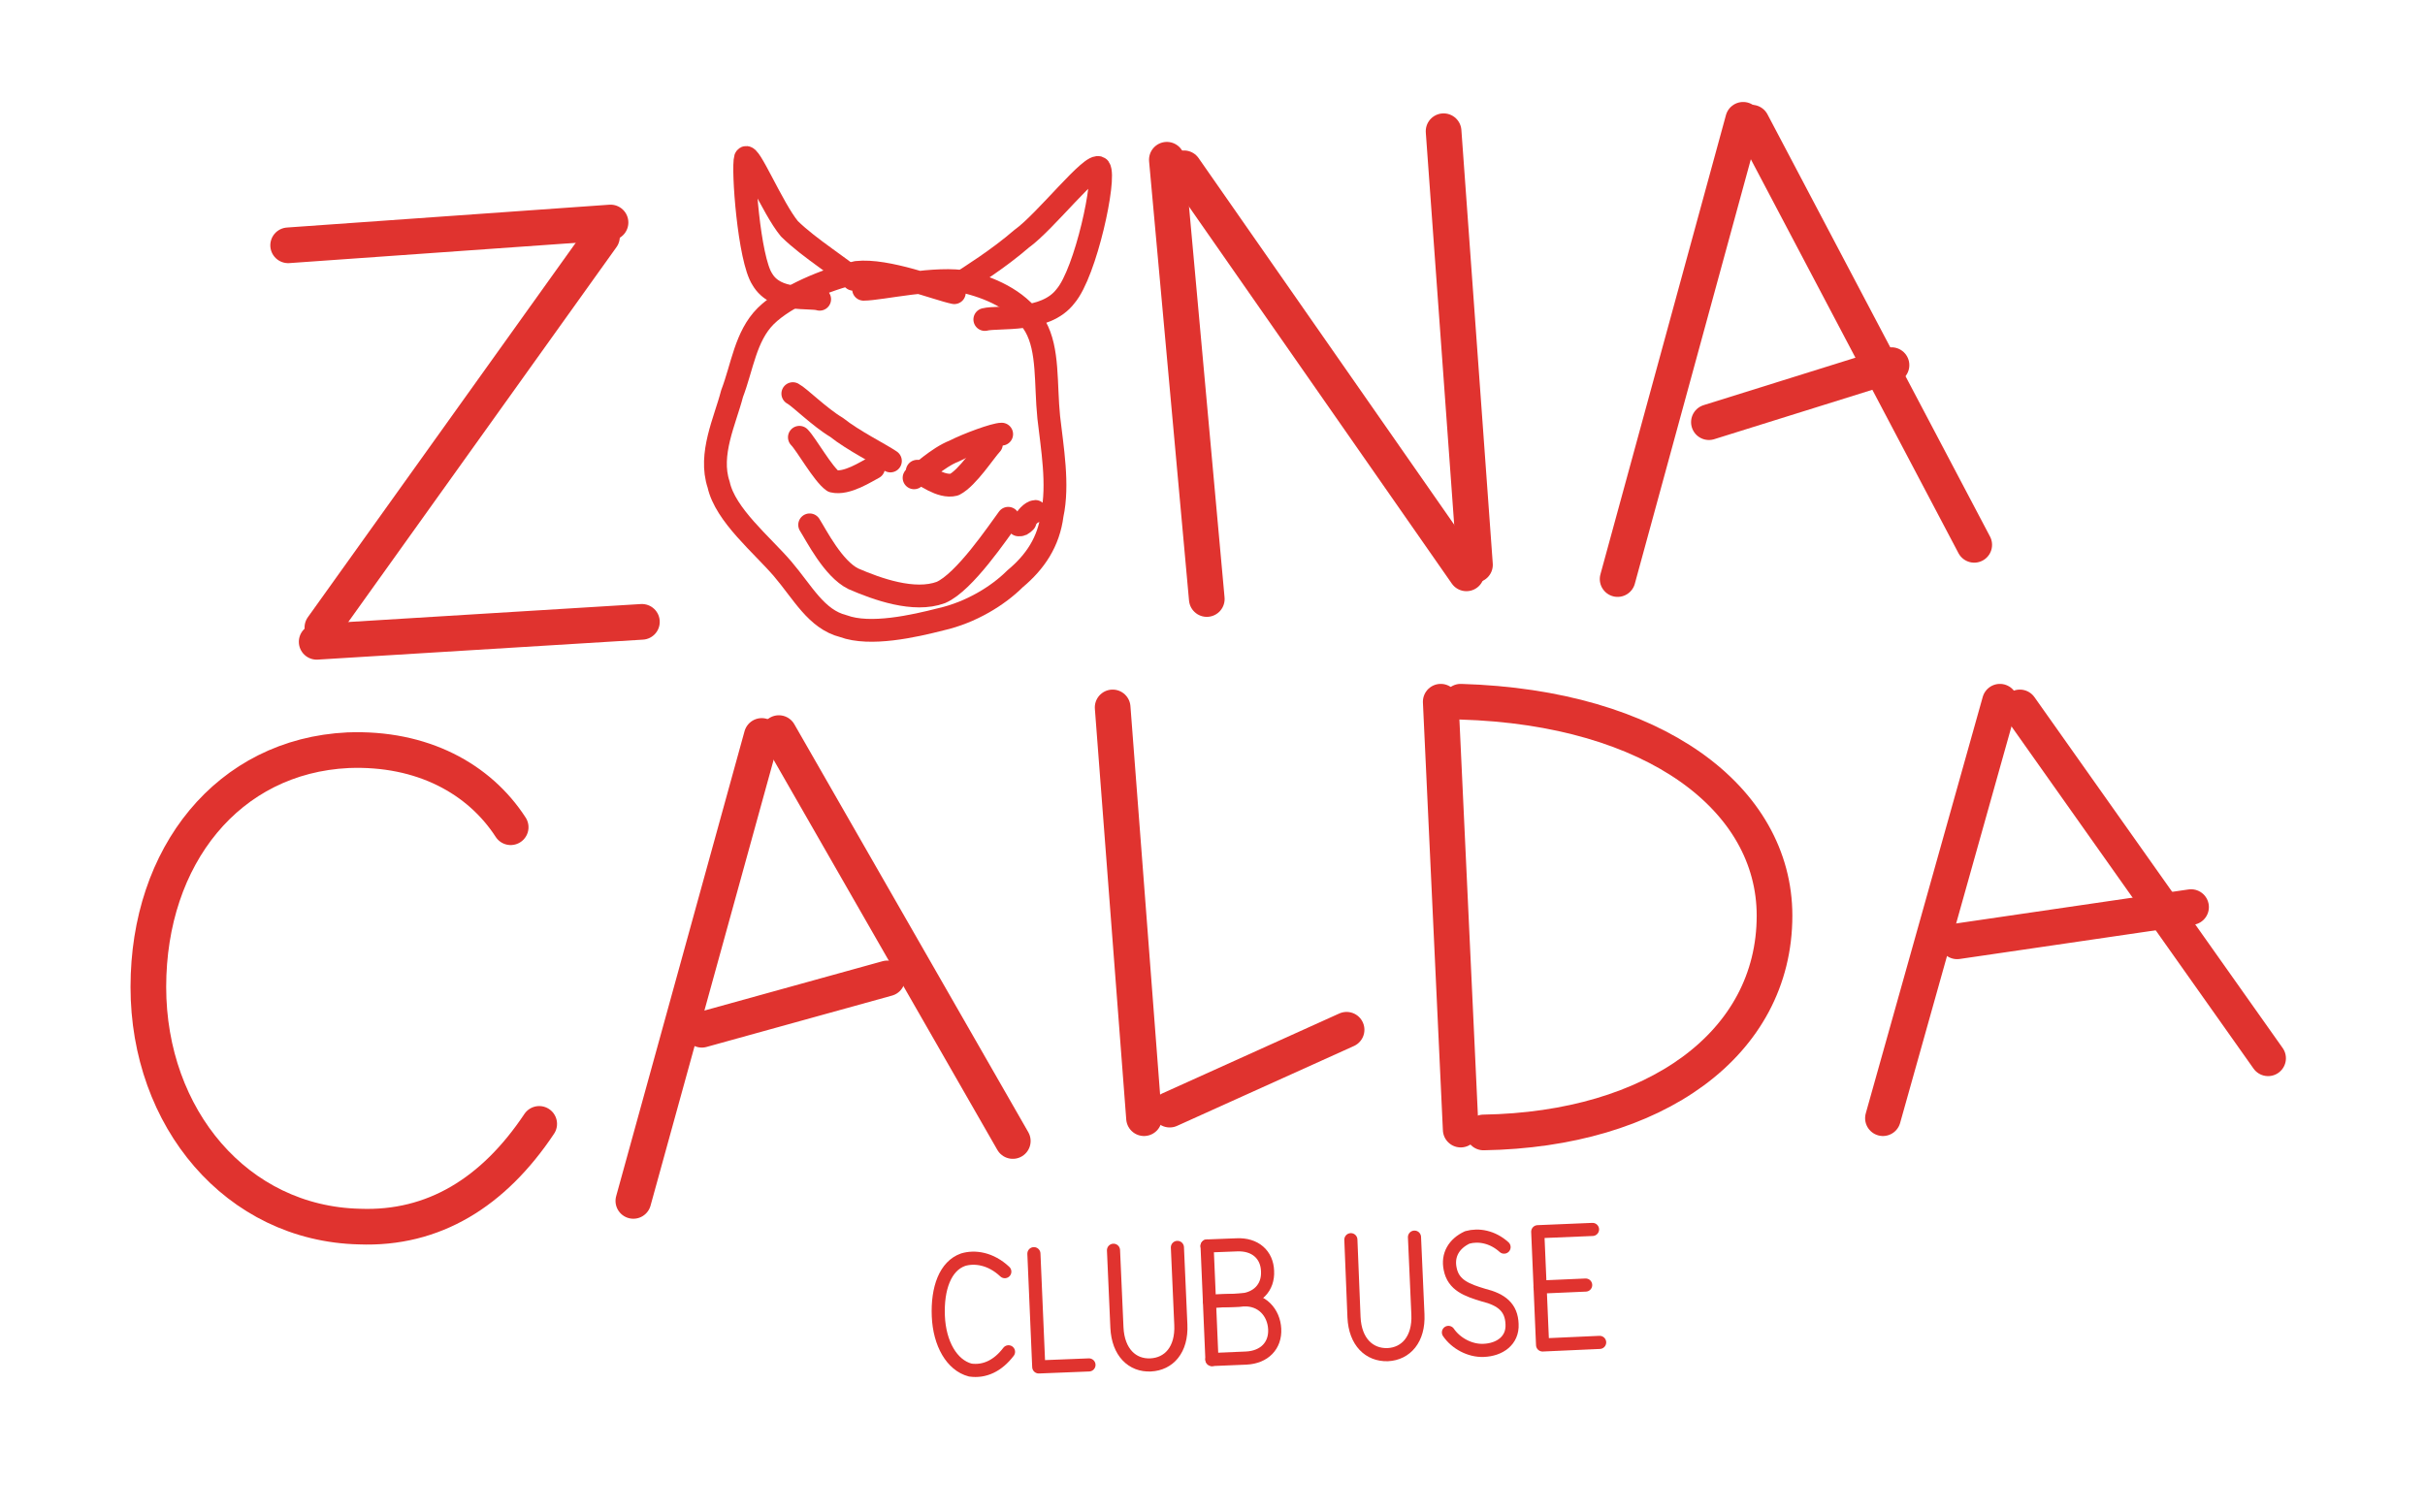
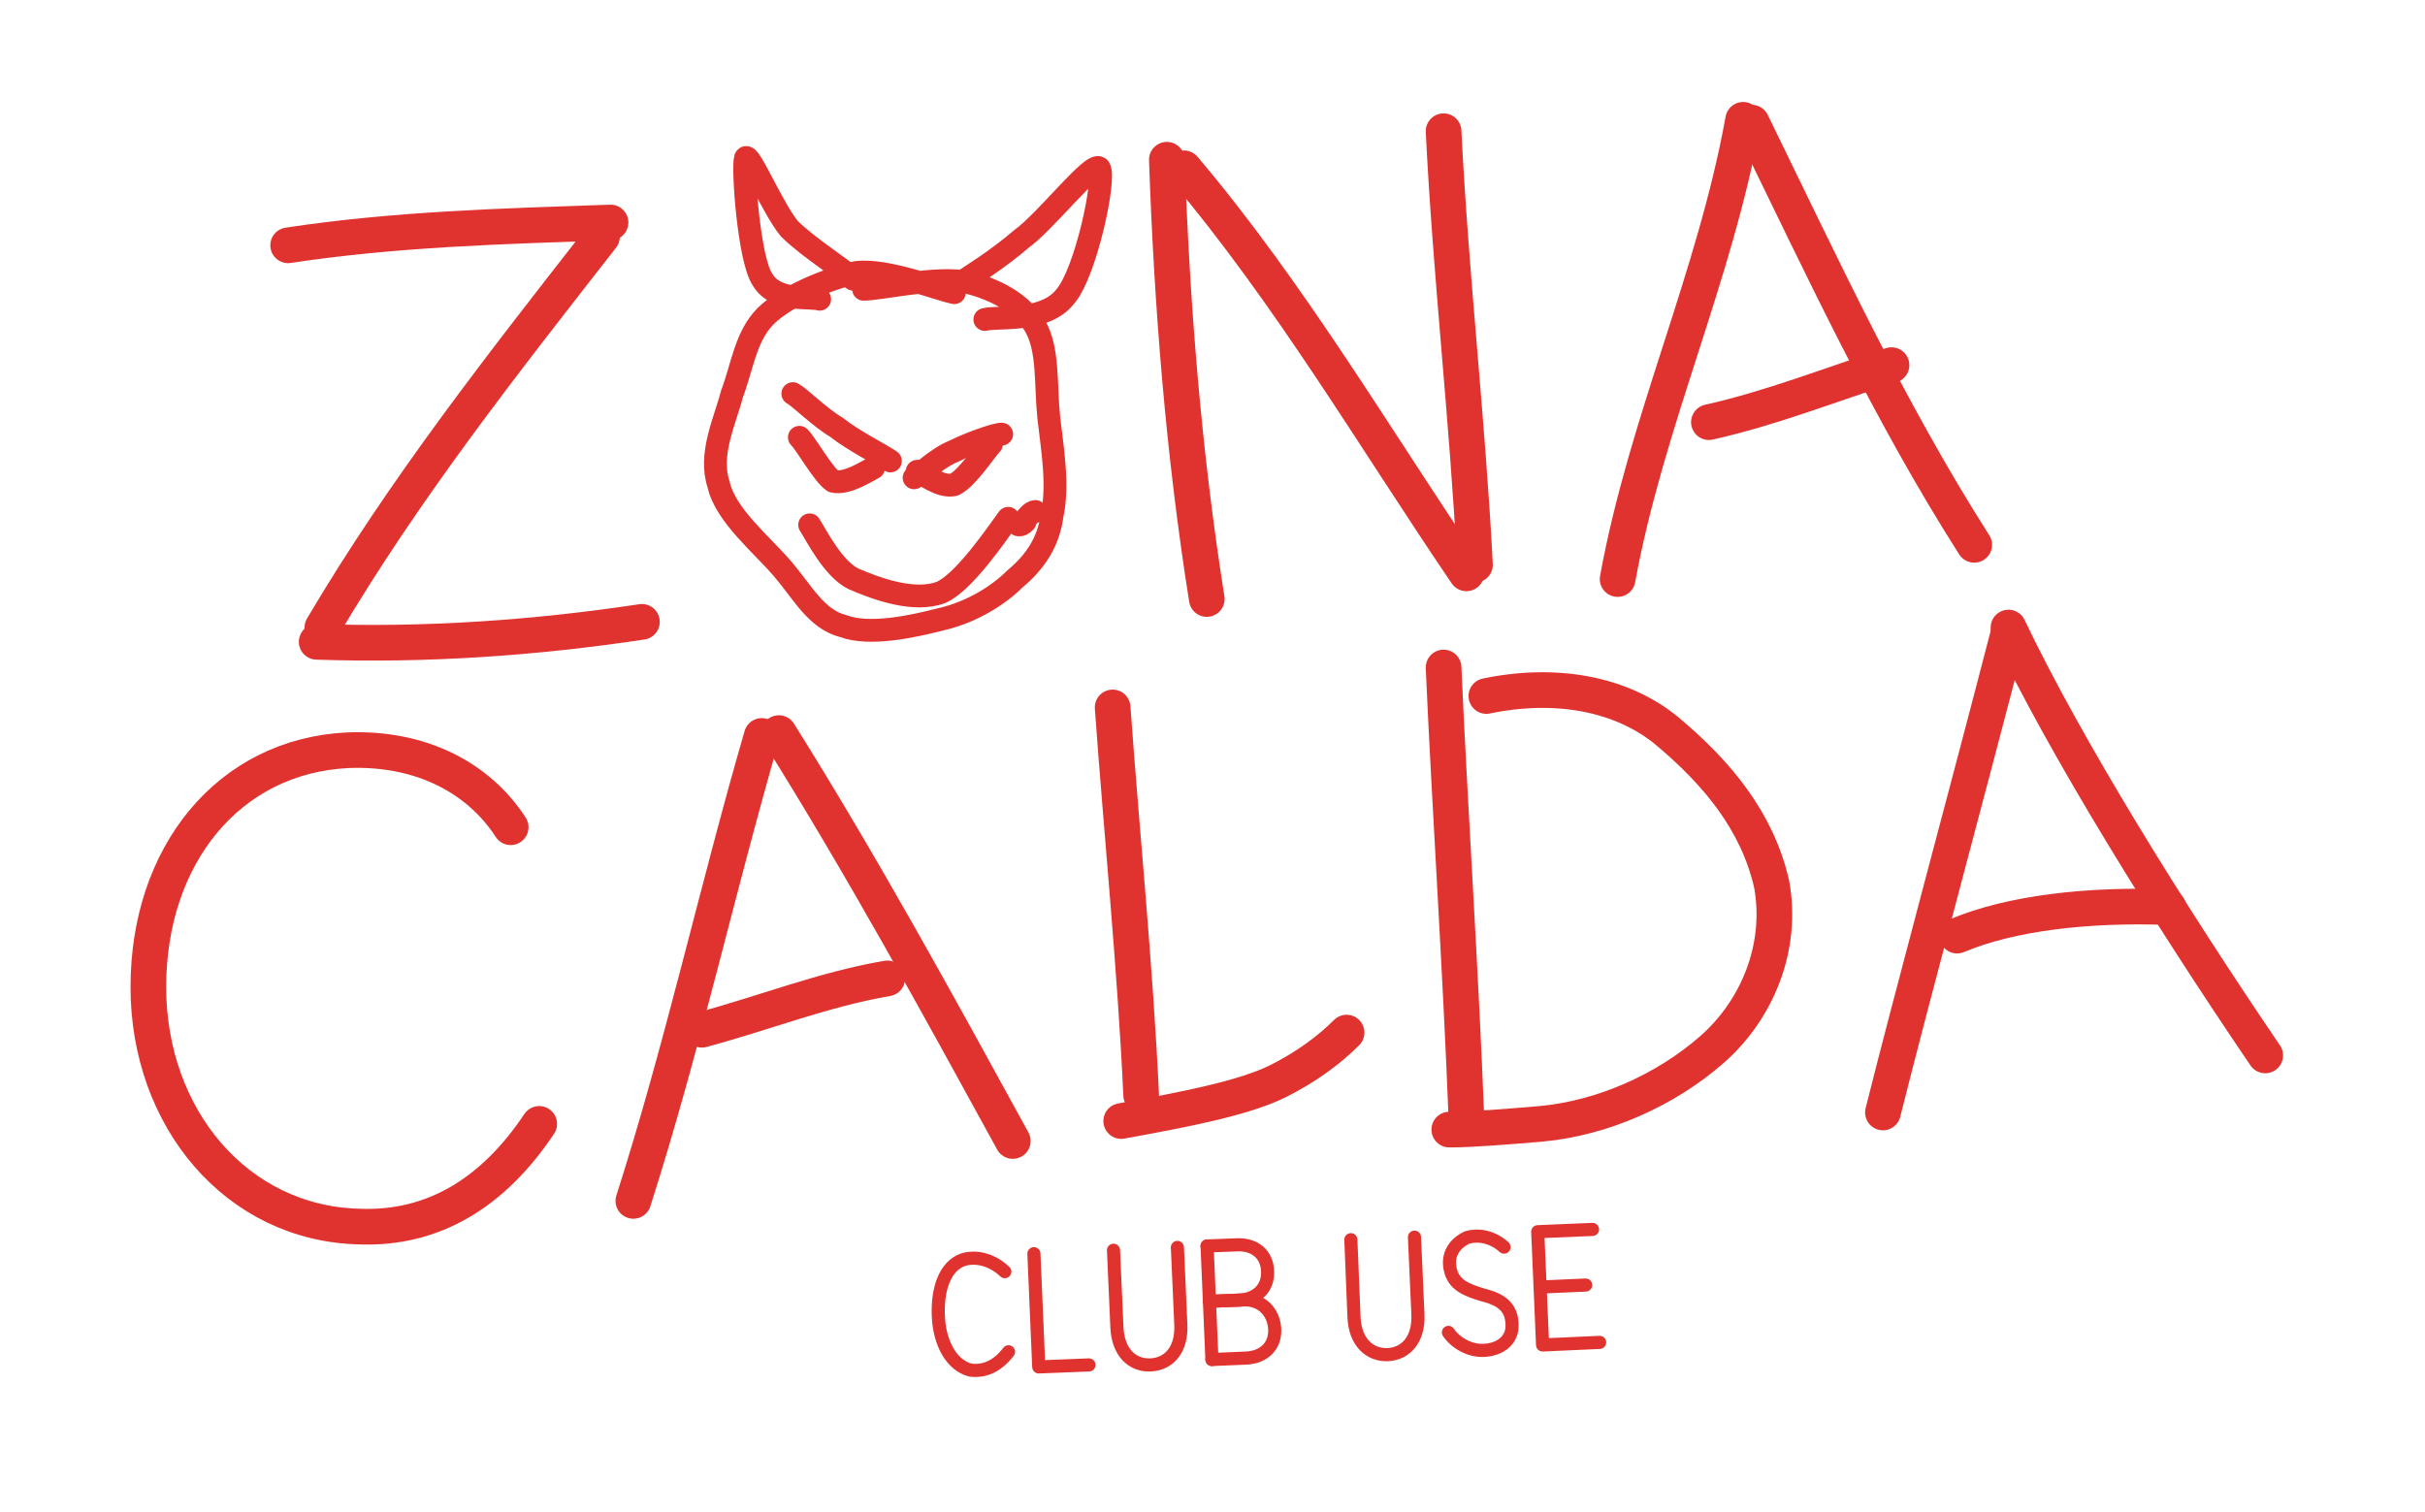
<svg xmlns="http://www.w3.org/2000/svg" viewBox="100 120 850 530" width="3400" height="2120" fill="none" stroke-linecap="round" stroke-linejoin="round">
  <g stroke="#e0332f" stroke-width="12.5">
-     <path d="M201 206L314 198" />
-     <path d="M311 203L213 340" />
-     <path d="M211 345L325 338" />
-     <path d="M509 176L523 330" />
-     <path d="M515 179L614 321" />
-     <path d="M606 166L617 318" />
-     <path d="M667 323L711 162" />
-     <path d="M714 163L792 311" />
-     <path d="M699 268L763 248" />
+     <path d="M201 206C238.5 200.3 276.2 199.3 314 198" />
+     <path d="M311 203C276.4 247.3 241.6 291.5 213 340" />
+     <path d="M211 345C249.2 346.3 287.2 343.7 325 338" />
+     <path d="M509 176C510.8 227.6 514.9 279 523 330" />
+     <path d="M515 179C552.4 223.3 581.6 273.3 614 321" />
+     <path d="M606 166C608.5 216.7 614.4 267.3 617 318" />
+     <path d="M667 323C677 268.1 701.1 217 711 162" />
+     <path d="M714 163C738.5 213.1 761.9 263.8 792 311" />
+     <path d="M699 268C720.9 263.1 741.7 254.8 763 248" />
    <path d="M279 410C268 393 248 382 222 383C180 385 152 420 152 466C152 512 183 549 226 550C252 551 273 538 289 514" />
-     <path d="M322 541L367 378" />
-     <path d="M373 377L455 520" />
-     <path d="M346 481L411 463" />
-     <path d="M490 368L501 512" />
-     <path d="M510 509L572 481" />
-     <path d="M605 366L612 516" />
-     <path d="M612 366C680 368 722 400 722 441C722 486 680 516 620 517" />
-     <path d="M760 512L801 366" />
-     <path d="M808 368L895 491" />
-     <path d="M786 450L868 438" />
+     <path d="M322 541C339.2 487.3 351.3 432.1 367 378" />
+     <path d="M373 377C402.2 423.6 428.6 471.8 455 520" />
+     <path d="M346 481C367.7 475.2 388.7 466.8 411 463" />
+     <path d="M490 368C493 410 498 460 500 504" />
+     <path d="M493 513C515 509 536 505 548 499C558 494 566 488 572 482" />
+     <path d="M606 354C608 400 612 460 614 512" />
+     <path d="M621 364C645 359 668 363 684 376C702 391 716 408 721 430C725 452 716 474 700 488C684 502 662 512 640 514C628 515 616 516 608 516" />
+     <path d="M760 510C770 470 789 400 804 342" />
+     <path d="M804 340C824 382 860 440 894 490" />
+     <path d="M786 448C805 440 832 437 860 438" />
  </g>
  <g stroke="#e0332f" stroke-width="8">
    <path d="M402.7 221.4C408.6 221.4 428.6 216.7 439.2 219C448.7 221.4 458.1 226.1 462.9 234.4C467.6 242.7 466.4 254.5 467.6 266.3C468.8 276.9 471.1 289.9 468.8 300.5C467.6 309.9 462.9 317 455.8 322.9C449.9 328.8 440.4 334.7 429.8 337.1C420.4 339.5 405 343 395.6 339.5C386.1 337.1 381.4 327.7 374.3 319.4C367.2 311.1 354.2 300.5 351.9 289.9C348.3 279.2 354.2 267.4 356.6 258C360.2 248.6 361.3 237.9 368.4 230.8C375.5 223.8 389.7 217.9 400.3 215.5C410.9 214.3 428.6 221.4 434.5 222.6" />
    <path d="M387.3 224.9C383.8 223.8 372 226.1 367.2 217.9C362.5 210.8 360.2 178.9 361.3 175.4C362.5 173 370.8 193.1 376.7 200.2C383.8 207.2 395.6 214.3 399.1 217.9" />
    <path d="M445.2 232C449.9 230.8 466.4 233.2 473.5 223.8C480.6 215.5 487.7 182.4 485.3 178.9C482.9 176.5 466.4 197.8 458.1 203.7C449.9 210.8 440.4 216.7 436.9 219" />
    <path d="M377.9 258C380.2 259.2 387.3 266.3 393.2 269.8C399.1 274.5 408.6 279.2 412.1 281.6" />
    <path d="M380.2 273.3C382.6 275.7 388.5 286.3 392 288.7C396.8 289.9 403.8 285.2 406.2 284" />
    <path d="M451.1 272.2C448.7 272.2 439.2 275.7 434.5 278.1C428.6 280.4 422.7 286.3 420.4 287.5" />
    <path d="M447.5 275.7C445.2 278.1 439.2 287.5 434.5 289.9C429.8 291.1 423.9 286.3 421.5 285.2" />
    <path d="M383.8 304C386.1 307.6 392 319.4 399.1 322.9C407.4 326.5 420.4 331.2 429.8 327.7C438.1 324.1 449.9 306.4 453.4 301.7" />
    <path d="M457 304C458.1 304 458.1 304 459.3 302.9C459.3 301.7 461.7 299.3 462.9 299.3" />
  </g>
  <g stroke="#e0332f" stroke-width="4.6">
    <path d="M452.2 565.8C447.2 561.1 441.6 560.4 437.6 561.6C431.3 563.8 428.5 571.7 428.9 581.4C429.3 591 433.6 598.6 440.1 600.3C445 601 449.7 598.9 453.5 593.9" />
    <path d="M462.4 559.5L464.1 599.2L481.7 598.5" />
    <path d="M490.3 558.3L491.5 585.4C491.9 594.1 496.9 598.8 503.3 598.5C509.7 598.2 514.3 593.2 513.9 584.4L512.7 557.3" />
    <path d="M523.1 556.8L524.8 596.6" />
    <path d="M523.1 556.8L533.5 556.4C539.9 556.1 544.1 559.8 544.3 565.6C544.6 571.4 540.7 575.5 534.3 575.8L524 576.2" />
    <path d="M524 576.2L535.9 575.7C542.3 575.4 546.5 580.1 546.8 585.9C547.1 591.7 543.2 595.8 536.8 596.1L524.8 596.6" />
    <path d="M573.5 554.6L574.6 581.8C575 590.5 580 595.1 586.4 594.9C592.8 594.6 597.4 589.5 597 580.8L595.8 553.7" />
    <path d="M627.2 557.2C623.1 553.5 618.2 552.7 614.3 553.8C609.6 556 607.3 560 608.3 564.8C609.4 570.6 614.3 572.3 619.9 574C626.4 575.6 629.8 578.4 630 584.2C630.3 590 625.6 593.2 620 593.4C615.2 593.6 610.3 590.9 607.7 587.1" />
    <path d="M658.2 551L639 551.8L640.7 591.5L660.7 590.6" />
    <path d="M639.8 571.2L655.8 570.5" />
  </g>
</svg>
